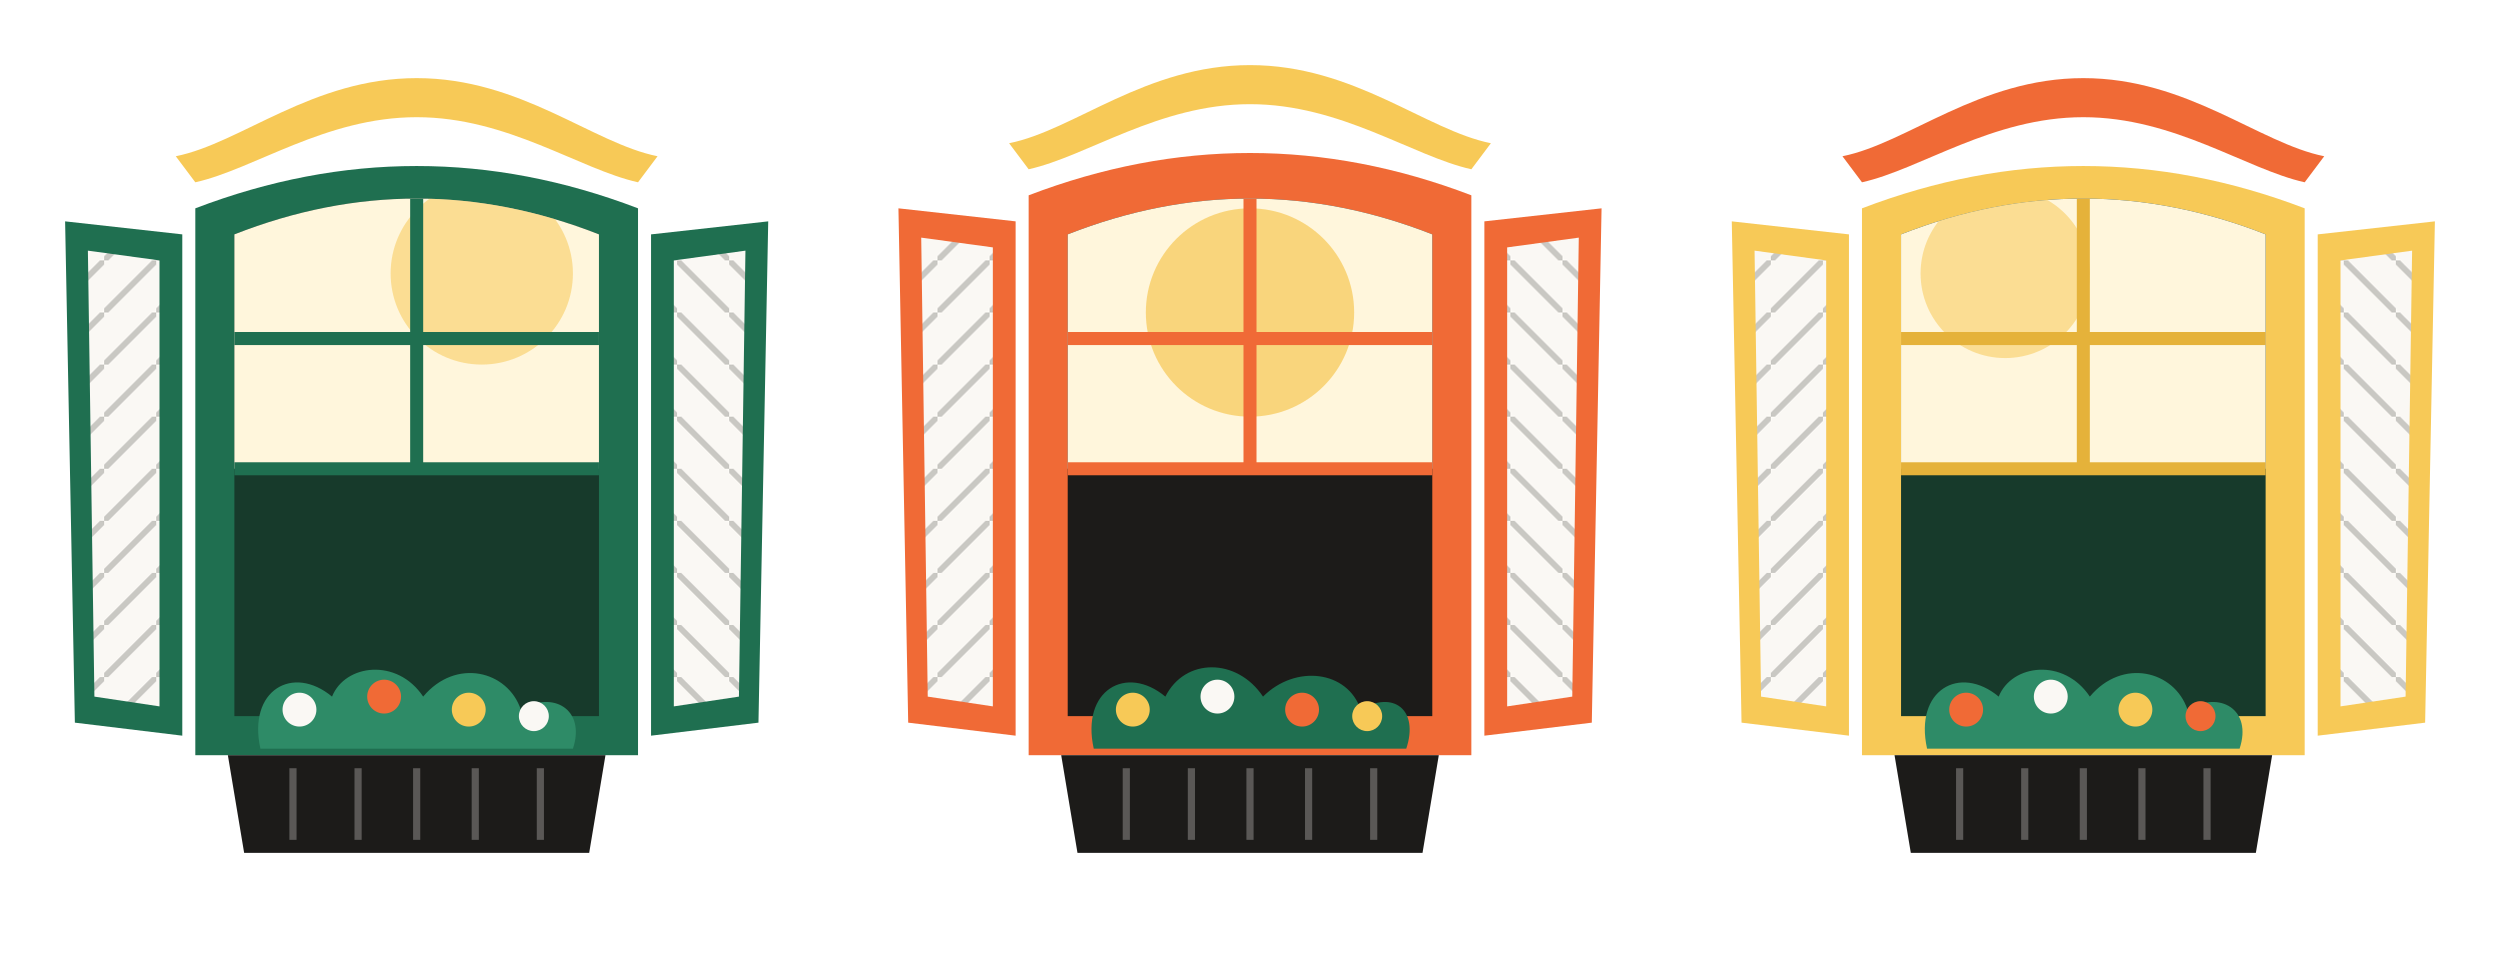
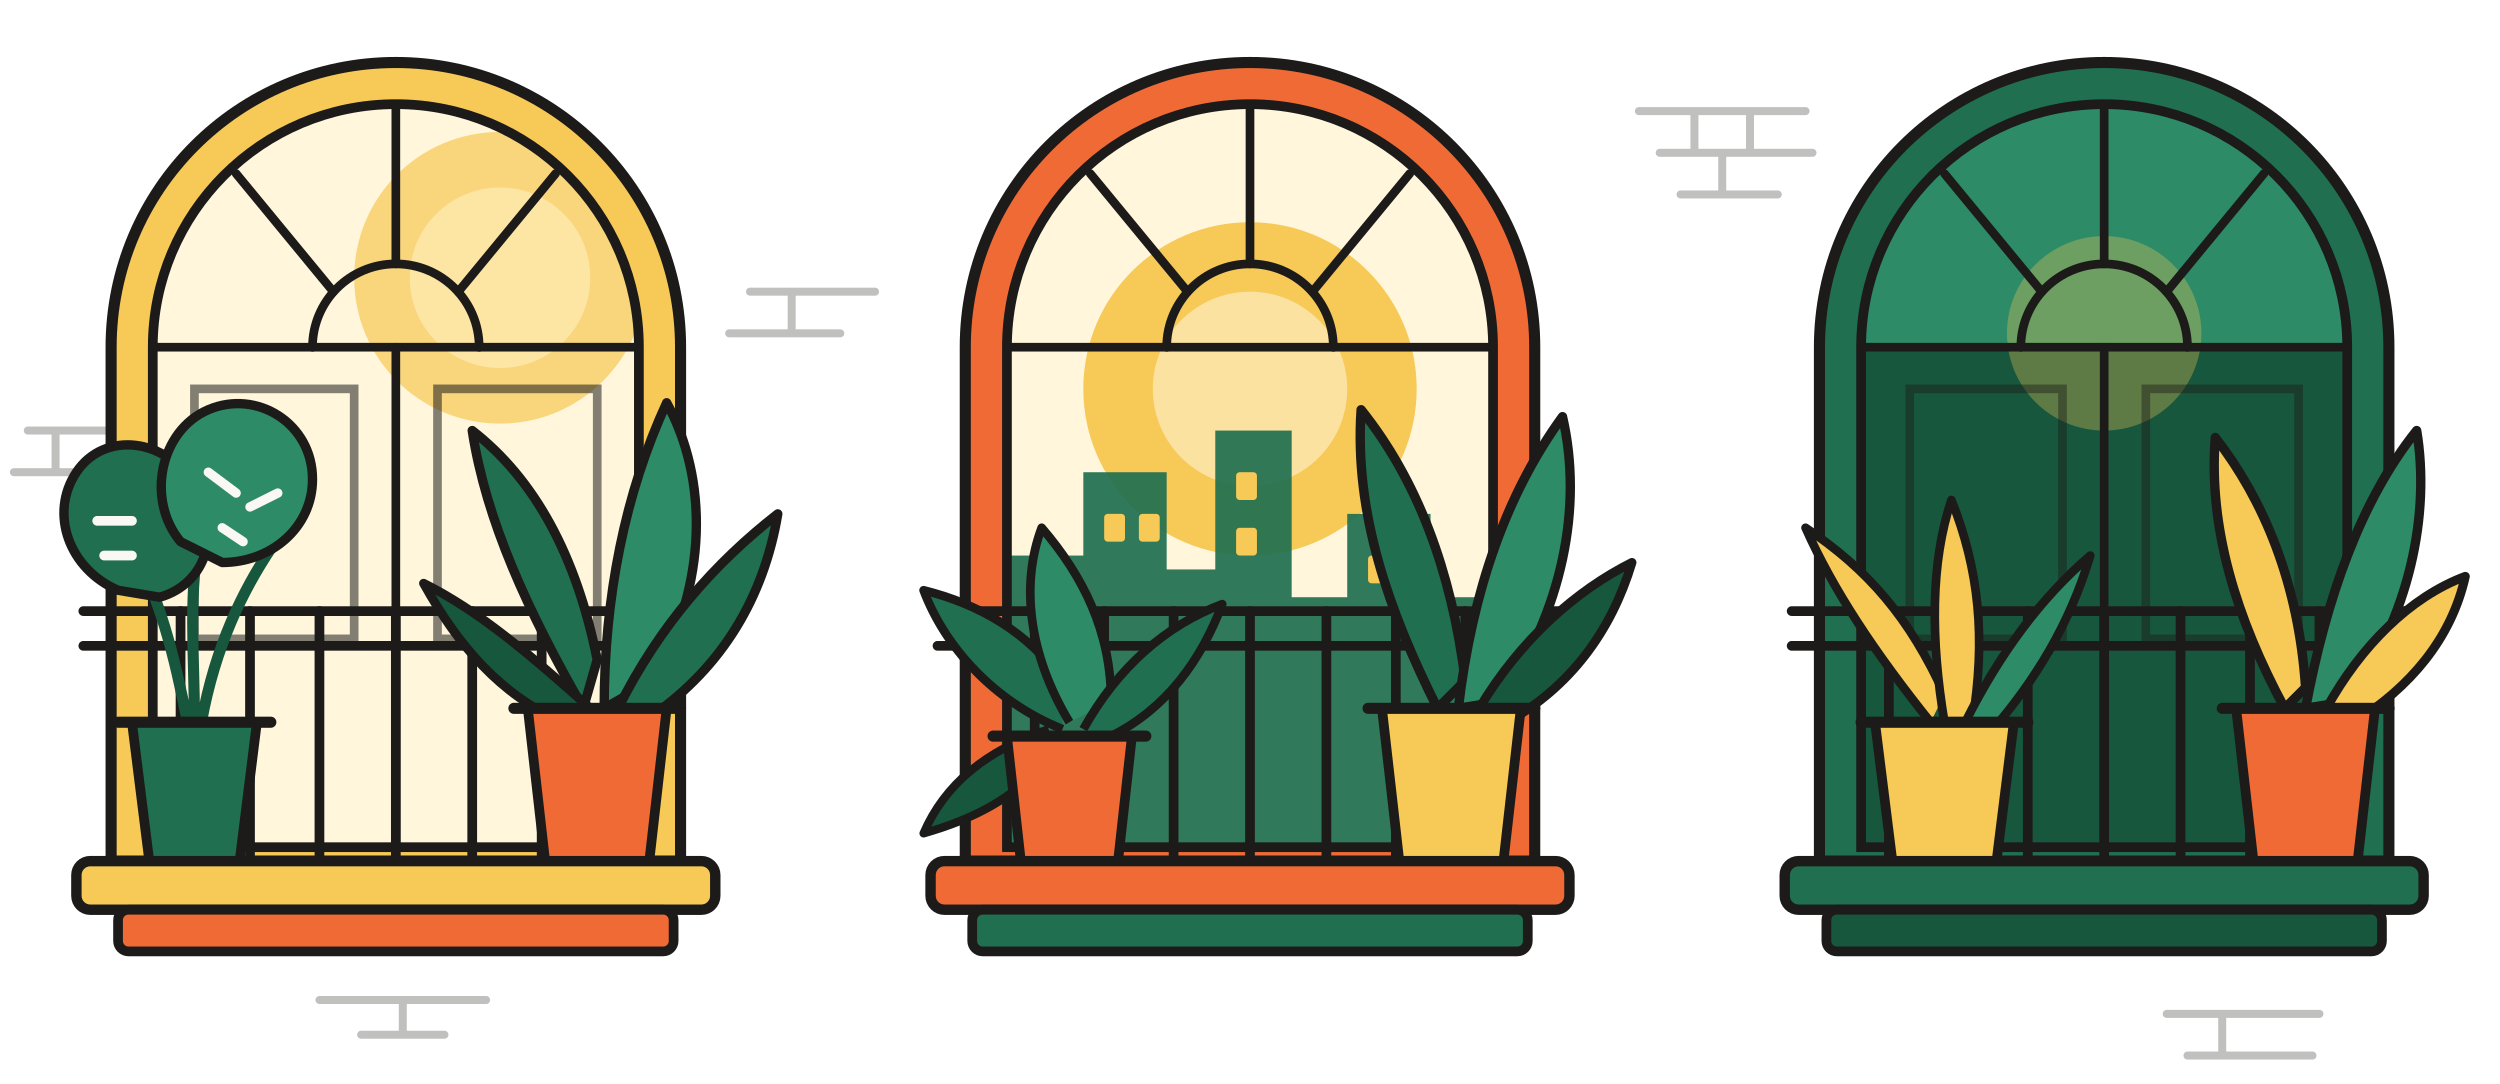
- <svg xmlns="http://www.w3.org/2000/svg" viewBox="0 0 384 148" fill="none" aria-hidden="true" focusable="false" class="block h-full w-auto max-w-full">
+ <svg xmlns="http://www.w3.org/2000/svg" viewBox="0 0 360 156" fill="none" aria-hidden="true" focusable="false" class="block h-full w-auto max-w-full">
  <defs>
-     <pattern id="mw-louver-l" width="8" height="8" patternUnits="userSpaceOnUse">
-       <rect width="8" height="8" fill="#FAF8F4" />
-       <path d="M-1 9L9 -1" stroke="#1C1B19" stroke-width="0.9" opacity="0.22" />
-     </pattern>
-     <pattern id="mw-louver-r" width="8" height="8" patternUnits="userSpaceOnUse">
-       <rect width="8" height="8" fill="#FAF8F4" />
-       <path d="M-1 -1L9 9" stroke="#1C1B19" stroke-width="0.9" opacity="0.22" />
-     </pattern>
-     <clipPath id="mw-min-glass-1">
-       <path d="M36 36Q64 25 92 36V110H36V36Z" />
+     <clipPath id="fv-arch-1">
+       <path d="M22 50a35 35 0 0 1 70 0v72H22V50Z" />
    </clipPath>
-     <clipPath id="mw-min-glass-2">
-       <path d="M164 36Q192 25 220 36V110H164V36Z" />
+     <clipPath id="fv-arch-2">
+       <path d="M145 50a35 35 0 0 1 70 0v72h-70V50Z" />
    </clipPath>
-     <clipPath id="mw-min-glass-3">
-       <path d="M292 36Q320 25 348 36V110H292V36Z" />
+     <clipPath id="fv-arch-3">
+       <path d="M268 50a35 35 0 0 1 70 0v72h-70V50Z" />
    </clipPath>
  </defs>
-   <g id="window-leaf">
-     <path d="M27 24C37 22 48 12 64 12C80 12 91 22 101 24L98 28C89 26 78 18 64 18C50 18 39 26 30 28Z" fill="#F7C957" />
-     <path d="M30 32Q64 19 98 32V116H30V32Z" fill="#1F6F50" />
-     <g clip-path="url(#mw-min-glass-1)">
-       <rect x="36" y="25" width="56" height="85" fill="#173A2B" />
-       <rect x="36" y="25" width="56" height="47" fill="#FFF6DC" />
-       <circle cx="74" cy="42" r="14" fill="#F7C957" opacity="0.55" />
-       <path d="M64 26V72M36 52H92M36 72H92" stroke="#1F6F50" stroke-width="2" />
+   <g stroke="#1C1B19" stroke-width="1.15" stroke-linecap="round" opacity="0.28">
+     <path d="M108 42h18M114 42v6M105 48h16" />
+     <path d="M236 16h24M244 16v6M252 16v6M239 22h22M248 22v6M242 28h14" />
+     <path d="M4 62h12M8 62v6M2 68h10" />
+     <path d="M312 146h22M320 146v6M315 152h18" />
+     <path d="M46 144h24M58 144v5M52 149h12" />
+   </g>
+   <g>
+     <path d="M16 50a41 41 0 0 1 82 0v74H16V50Z" fill="#F7C957" stroke="#1C1B19" stroke-width="1.6" stroke-linejoin="round" />
+     <path d="M22 50a35 35 0 0 1 70 0v72H22V50Z" fill="#FFF6DC" />
+     <g clip-path="url(#fv-arch-1)">
+       <circle cx="72" cy="40" r="21" fill="#F7C957" opacity="0.72" />
+       <circle cx="72" cy="40" r="13" fill="#FDE6A4" />
+       <g stroke="#1C1B19" stroke-width="1.25" stroke-linecap="round">
+         <path d="M22 50h70" />
+         <path d="M45 50a12 12 0 0 1 24 0" />
+         <path d="M57 15v23M34 25l14 17M80 25L66 42" />
+         <path d="M57 50v72" />
+         <path d="M28 56h23v36H28zM63 56h23v36H63z" opacity="0.55" />
+       </g>
    </g>
-     <path d="M10 34L28 36V113L11.5 111Z" fill="#1F6F50" />
-     <path d="M13.5 38.5L24.5 40V108.5L14.5 107Z" fill="url(#mw-louver-l)" />
-     <path d="M100 36L118 34L116.5 111L100 113Z" fill="#1F6F50" />
-     <path d="M103.5 40L114.5 38.5L113.5 107L103.5 108.5Z" fill="url(#mw-louver-r)" />
-     <path d="M40 115C38 106 45 102 51 107C53 102 61 101 65 107C70 101 78 103 80 109C85 106 90 109 88 115Z" fill="#2E8B67" />
-     <circle cx="46" cy="109" r="2.6" fill="#FAF8F4" />
-     <circle cx="59" cy="107" r="2.6" fill="#F06A36" />
-     <circle cx="72" cy="109" r="2.6" fill="#F7C957" />
-     <circle cx="82" cy="110" r="2.3" fill="#FAF8F4" />
-     <path d="M35 116H93L90.5 131H37.5Z" fill="#1C1B19" />
-     <path d="M45 118V129M55 118V129M64 118V129M73 118V129M83 118V129" stroke="#FAF8F4" stroke-width="1.1" opacity="0.28" />
+     <path d="M22 50a35 35 0 0 1 70 0v72H22V50Z" stroke="#1C1B19" stroke-width="1.4" />
+     <g stroke="#1C1B19" stroke-width="1.4" stroke-linecap="round">
+       <path d="M12 88h90M12 93h90" />
+       <path d="M16 88v36M26 88v36M36 88v36M46 88v36M57 88v36M68 88v36M78 88v36M88 88v36M98 88v36" />
+     </g>
+     <g>
+       <path d="M27 104c-2-10-4-18-8-25M29 104c2-11 6-19 10-25M28 104c0-10-1-19 1-28" stroke="#17573E" stroke-width="1.6" stroke-linecap="round" />
+       <path d="M17 85c-7-3-10-11-6-17 4-6 13-5 17 2 4 6 2 14-5 16l-6-1Z" fill="#1F6F50" stroke="#1C1B19" stroke-width="1.35" stroke-linejoin="round" />
+       <path d="M14 75h5M15 80h4M24 74h4" stroke="#FAF8F4" stroke-width="1.4" stroke-linecap="round" />
+       <path d="M26 78c-5-6-3-16 4-19 7-3 15 2 15 10 0 7-6 12-13 12l-6-3Z" fill="#2E8B67" stroke="#1C1B19" stroke-width="1.35" stroke-linejoin="round" />
+       <path d="M30 68l4 3M36 73l4-2M32 76l3 2" stroke="#FAF8F4" stroke-width="1.35" stroke-linecap="round" />
+       <path d="M19 104h18l-2.5 20h-13L19 104Z" fill="#1F6F50" stroke="#1C1B19" stroke-width="1.4" stroke-linejoin="round" />
+       <path d="M17 104h22" stroke="#1C1B19" stroke-width="1.6" stroke-linecap="round" />
+     </g>
+     <g>
+       <path d="M84 102c-8-14-14-27-16-40 9 7 15 18 18 33l-2 7Z" fill="#1F6F50" stroke="#1C1B19" stroke-width="1.35" stroke-linejoin="round" />
+       <path d="M87 102c0-16 3-31 9-44 6 11 6 26-2 40l-7 4Z" fill="#2E8B67" stroke="#1C1B19" stroke-width="1.35" stroke-linejoin="round" />
+       <path d="M89 102c6-12 14-21 23-28-2 12-8 22-18 29l-5-1Z" fill="#1F6F50" stroke="#1C1B19" stroke-width="1.35" stroke-linejoin="round" />
+       <path d="M85 102c-9-8-16-14-24-18 5 9 11 16 20 20l4-2Z" fill="#17573E" stroke="#1C1B19" stroke-width="1.3" stroke-linejoin="round" />
+       <path d="M76 102h20l-2.5 22h-15L76 102Z" fill="#F06A36" stroke="#1C1B19" stroke-width="1.4" stroke-linejoin="round" />
+       <path d="M74 102h24" stroke="#1C1B19" stroke-width="1.6" stroke-linecap="round" />
+     </g>
+     <rect x="11" y="124" width="92" height="7" rx="2" fill="#F7C957" stroke="#1C1B19" stroke-width="1.5" />
+     <rect x="17" y="131" width="80" height="6" rx="1.5" fill="#F06A36" stroke="#1C1B19" stroke-width="1.4" />
  </g>
-   <g id="window-terracota">
-     <path d="M155 22C165 20 176 10 192 10C208 10 219 20 229 22L226 26C217 24 206 16 192 16C178 16 167 24 158 26Z" fill="#F7C957" />
-     <path d="M158 30Q192 17 226 30V116H158V30Z" fill="#F06A36" />
-     <g clip-path="url(#mw-min-glass-2)">
-       <rect x="164" y="25" width="56" height="85" fill="#1C1B19" />
-       <rect x="164" y="25" width="56" height="47" fill="#FFF6DC" />
-       <circle cx="192" cy="48" r="16" fill="#F7C957" opacity="0.72" />
-       <path d="M192 26V72M164 52H220M164 72H220" stroke="#F06A36" stroke-width="2" />
+   <g>
+     <path d="M139 50a41 41 0 0 1 82 0v74h-82V50Z" fill="#F06A36" stroke="#1C1B19" stroke-width="1.6" stroke-linejoin="round" />
+     <path d="M145 50a35 35 0 0 1 70 0v72h-70V50Z" fill="#FFF6DC" />
+     <g clip-path="url(#fv-arch-2)">
+       <circle cx="180" cy="56" r="24" fill="#F7C957" />
+       <circle cx="180" cy="56" r="14" fill="#FFF6DC" opacity="0.55" />
+       <path d="M145 122V80h11V68h12v14h7V62h11v24h8V74h12v12h9v36h-70Z" fill="#1F6F50" opacity="0.92" />
+       <g fill="#F7C957">
+         <rect x="159" y="74" width="3" height="4" rx="0.5" />
+         <rect x="164" y="74" width="3" height="4" rx="0.5" />
+         <rect x="178" y="68" width="3" height="4" rx="0.5" />
+         <rect x="178" y="76" width="3" height="4" rx="0.5" />
+         <rect x="197" y="80" width="3" height="4" rx="0.5" />
+       </g>
+       <g stroke="#1C1B19" stroke-width="1.25" stroke-linecap="round">
+         <path d="M145 50h70" />
+         <path d="M168 50a12 12 0 0 1 24 0" />
+         <path d="M180 15v23M157 25l14 17M203 25l-14 17" />
+       </g>
    </g>
-     <path d="M138 32L156 34V113L139.5 111Z" fill="#F06A36" />
-     <path d="M141.5 36.5L152.5 38V108.5L142.5 107Z" fill="url(#mw-louver-l)" />
-     <path d="M228 34L246 32L244.5 111L228 113Z" fill="#F06A36" />
-     <path d="M231.5 38L242.5 36.5L241.5 107L231.5 108.5Z" fill="url(#mw-louver-r)" />
-     <path d="M168 115C166 106 173 102 179 107C182 101 190 101 194 107C199 102 207 103 209 109C214 106 218 109 216 115Z" fill="#1F6F50" />
-     <circle cx="174" cy="109" r="2.6" fill="#F7C957" />
-     <circle cx="187" cy="107" r="2.6" fill="#FAF8F4" />
-     <circle cx="200" cy="109" r="2.6" fill="#F06A36" />
-     <circle cx="210" cy="110" r="2.3" fill="#F7C957" />
-     <path d="M163 116H221L218.5 131H165.5Z" fill="#1C1B19" />
-     <path d="M173 118V129M183 118V129M192 118V129M201 118V129M211 118V129" stroke="#FAF8F4" stroke-width="1.1" opacity="0.28" />
+     <path d="M145 50a35 35 0 0 1 70 0v72h-70V50Z" stroke="#1C1B19" stroke-width="1.4" />
+     <g stroke="#1C1B19" stroke-width="1.4" stroke-linecap="round">
+       <path d="M135 88h90M135 93h90" />
+       <path d="M139 88v36M149 88v36M159 88v36M169 88v36M180 88v36M191 88v36M201 88v36M211 88v36M221 88v36" />
+     </g>
+     <g>
+       <path d="M153 105c-10-4-17-12-20-20 8 2 15 6 20 13" fill="#1F6F50" stroke="#1C1B19" stroke-width="1.25" stroke-linejoin="round" />
+       <path d="M154 104c-6-10-7-20-4-28 6 7 10 15 10 25" fill="#2E8B67" stroke="#1C1B19" stroke-width="1.25" stroke-linejoin="round" />
+       <path d="M156 105c5-9 12-15 20-18-3 8-8 15-16 19" fill="#1F6F50" stroke="#1C1B19" stroke-width="1.25" stroke-linejoin="round" />
+       <path d="M151 105c-9 3-15 8-18 15 7-2 13-5 17-10" fill="#17573E" stroke="#1C1B19" stroke-width="1.2" stroke-linejoin="round" />
+       <path d="M145 106h18l-2 18h-14l-2-18Z" fill="#F06A36" stroke="#1C1B19" stroke-width="1.4" stroke-linejoin="round" />
+       <path d="M143 106h22" stroke="#1C1B19" stroke-width="1.6" stroke-linecap="round" />
+     </g>
+     <g>
+       <path d="M207 102c-7-14-12-28-11-43 8 10 13 23 15 39l-4 4Z" fill="#1F6F50" stroke="#1C1B19" stroke-width="1.35" stroke-linejoin="round" />
+       <path d="M210 102c2-17 7-31 15-42 3 13 0 28-9 41l-6 1Z" fill="#2E8B67" stroke="#1C1B19" stroke-width="1.35" stroke-linejoin="round" />
+       <path d="M213 102c6-10 14-17 22-21-3 10-9 18-18 23l-4-2Z" fill="#17573E" stroke="#1C1B19" stroke-width="1.3" stroke-linejoin="round" />
+       <path d="M199 102h20l-2.5 22h-15L199 102Z" fill="#F7C957" stroke="#1C1B19" stroke-width="1.4" stroke-linejoin="round" />
+       <path d="M197 102h24" stroke="#1C1B19" stroke-width="1.6" stroke-linecap="round" />
+     </g>
+     <rect x="134" y="124" width="92" height="7" rx="2" fill="#F06A36" stroke="#1C1B19" stroke-width="1.5" />
+     <rect x="140" y="131" width="80" height="6" rx="1.5" fill="#1F6F50" stroke="#1C1B19" stroke-width="1.4" />
  </g>
-   <g id="window-solar">
-     <path d="M283 24C293 22 304 12 320 12C336 12 347 22 357 24L354 28C345 26 334 18 320 18C306 18 295 26 286 28Z" fill="#F06A36" />
-     <path d="M286 32Q320 19 354 32V116H286V32Z" fill="#F7C957" />
-     <g clip-path="url(#mw-min-glass-3)">
-       <rect x="292" y="25" width="56" height="85" fill="#173A2B" />
-       <rect x="292" y="25" width="56" height="47" fill="#FFF6DC" />
-       <circle cx="308" cy="42" r="13" fill="#F7C957" opacity="0.55" />
-       <path d="M320 26V72M292 52H348M292 72H348" stroke="#E5B23A" stroke-width="2" />
+   <g>
+     <path d="M262 50a41 41 0 0 1 82 0v74h-82V50Z" fill="#1F6F50" stroke="#1C1B19" stroke-width="1.6" stroke-linejoin="round" />
+     <path d="M268 50a35 35 0 0 1 70 0v72h-70V50Z" fill="#17573E" />
+     <g clip-path="url(#fv-arch-3)">
+       <path d="M268 50a35 35 0 0 1 70 0H268Z" fill="#2E8B67" />
+       <circle cx="303" cy="48" r="14" fill="#F7C957" opacity="0.32" />
+       <g stroke="#1C1B19" stroke-width="1.25" stroke-linecap="round">
+         <path d="M268 50h70" />
+         <path d="M291 50a12 12 0 0 1 24 0" />
+         <path d="M303 15v23M280 25l14 17M326 25l-14 17" />
+         <path d="M303 50v72" />
+         <path d="M275 56h22v36h-22zM309 56h22v36h-22z" opacity="0.45" />
+       </g>
    </g>
-     <path d="M266 34L284 36V113L267.5 111Z" fill="#F7C957" />
-     <path d="M269.5 38.5L280.5 40V108.5L270.5 107Z" fill="url(#mw-louver-l)" />
-     <path d="M356 36L374 34L372.5 111L356 113Z" fill="#F7C957" />
-     <path d="M359.5 40L370.5 38.5L369.5 107L359.5 108.5Z" fill="url(#mw-louver-r)" />
-     <path d="M296 115C294 106 301 102 307 107C309 102 317 101 321 107C326 101 334 103 336 109C341 106 346 109 344 115Z" fill="#2E8B67" />
-     <circle cx="302" cy="109" r="2.6" fill="#F06A36" />
-     <circle cx="315" cy="107" r="2.6" fill="#FAF8F4" />
-     <circle cx="328" cy="109" r="2.6" fill="#F7C957" />
-     <circle cx="338" cy="110" r="2.3" fill="#F06A36" />
-     <path d="M291 116H349L346.5 131H293.5Z" fill="#1C1B19" />
-     <path d="M301 118V129M311 118V129M320 118V129M329 118V129M339 118V129" stroke="#FAF8F4" stroke-width="1.1" opacity="0.28" />
+     <path d="M268 50a35 35 0 0 1 70 0v72h-70V50Z" stroke="#1C1B19" stroke-width="1.4" />
+     <g stroke="#1C1B19" stroke-width="1.4" stroke-linecap="round">
+       <path d="M258 88h90M258 93h90" />
+       <path d="M262 88v36M272 88v36M282 88v36M292 88v36M303 88v36M314 88v36M324 88v36M334 88v36M344 88v36" />
+     </g>
+     <g>
+       <path d="M278 104c-8-10-14-19-18-28 9 6 15 13 20 24" fill="#F7C957" stroke="#1C1B19" stroke-width="1.25" stroke-linejoin="round" />
+       <path d="M280 104c-2-12-2-23 1-32 4 10 5 20 3 32" fill="#F7C957" stroke="#1C1B19" stroke-width="1.25" stroke-linejoin="round" />
+       <path d="M283 104c5-10 11-18 18-24-3 10-8 18-14 25" fill="#2E8B67" stroke="#1C1B19" stroke-width="1.25" stroke-linejoin="round" />
+       <path d="M270 104h20l-2.5 20h-15L270 104Z" fill="#F7C957" stroke="#1C1B19" stroke-width="1.4" stroke-linejoin="round" />
+       <path d="M268 104h24" stroke="#1C1B19" stroke-width="1.6" stroke-linecap="round" />
+     </g>
+     <g>
+       <path d="M329 102c-7-13-11-26-10-39 7 9 12 21 13 36l-3 3Z" fill="#F7C957" stroke="#1C1B19" stroke-width="1.35" stroke-linejoin="round" />
+       <path d="M332 102c3-16 8-30 16-40 2 12-1 27-10 39l-6 1Z" fill="#2E8B67" stroke="#1C1B19" stroke-width="1.35" stroke-linejoin="round" />
+       <path d="M335 102c5-9 12-16 20-19-2 9-8 16-16 21l-4-2Z" fill="#F7C957" stroke="#1C1B19" stroke-width="1.3" stroke-linejoin="round" />
+       <path d="M322 102h20l-2.5 22h-15L322 102Z" fill="#F06A36" stroke="#1C1B19" stroke-width="1.4" stroke-linejoin="round" />
+       <path d="M320 102h24" stroke="#1C1B19" stroke-width="1.6" stroke-linecap="round" />
+     </g>
+     <rect x="257" y="124" width="92" height="7" rx="2" fill="#1F6F50" stroke="#1C1B19" stroke-width="1.5" />
+     <rect x="263" y="131" width="80" height="6" rx="1.5" fill="#17573E" stroke="#1C1B19" stroke-width="1.4" />
  </g>
</svg>
